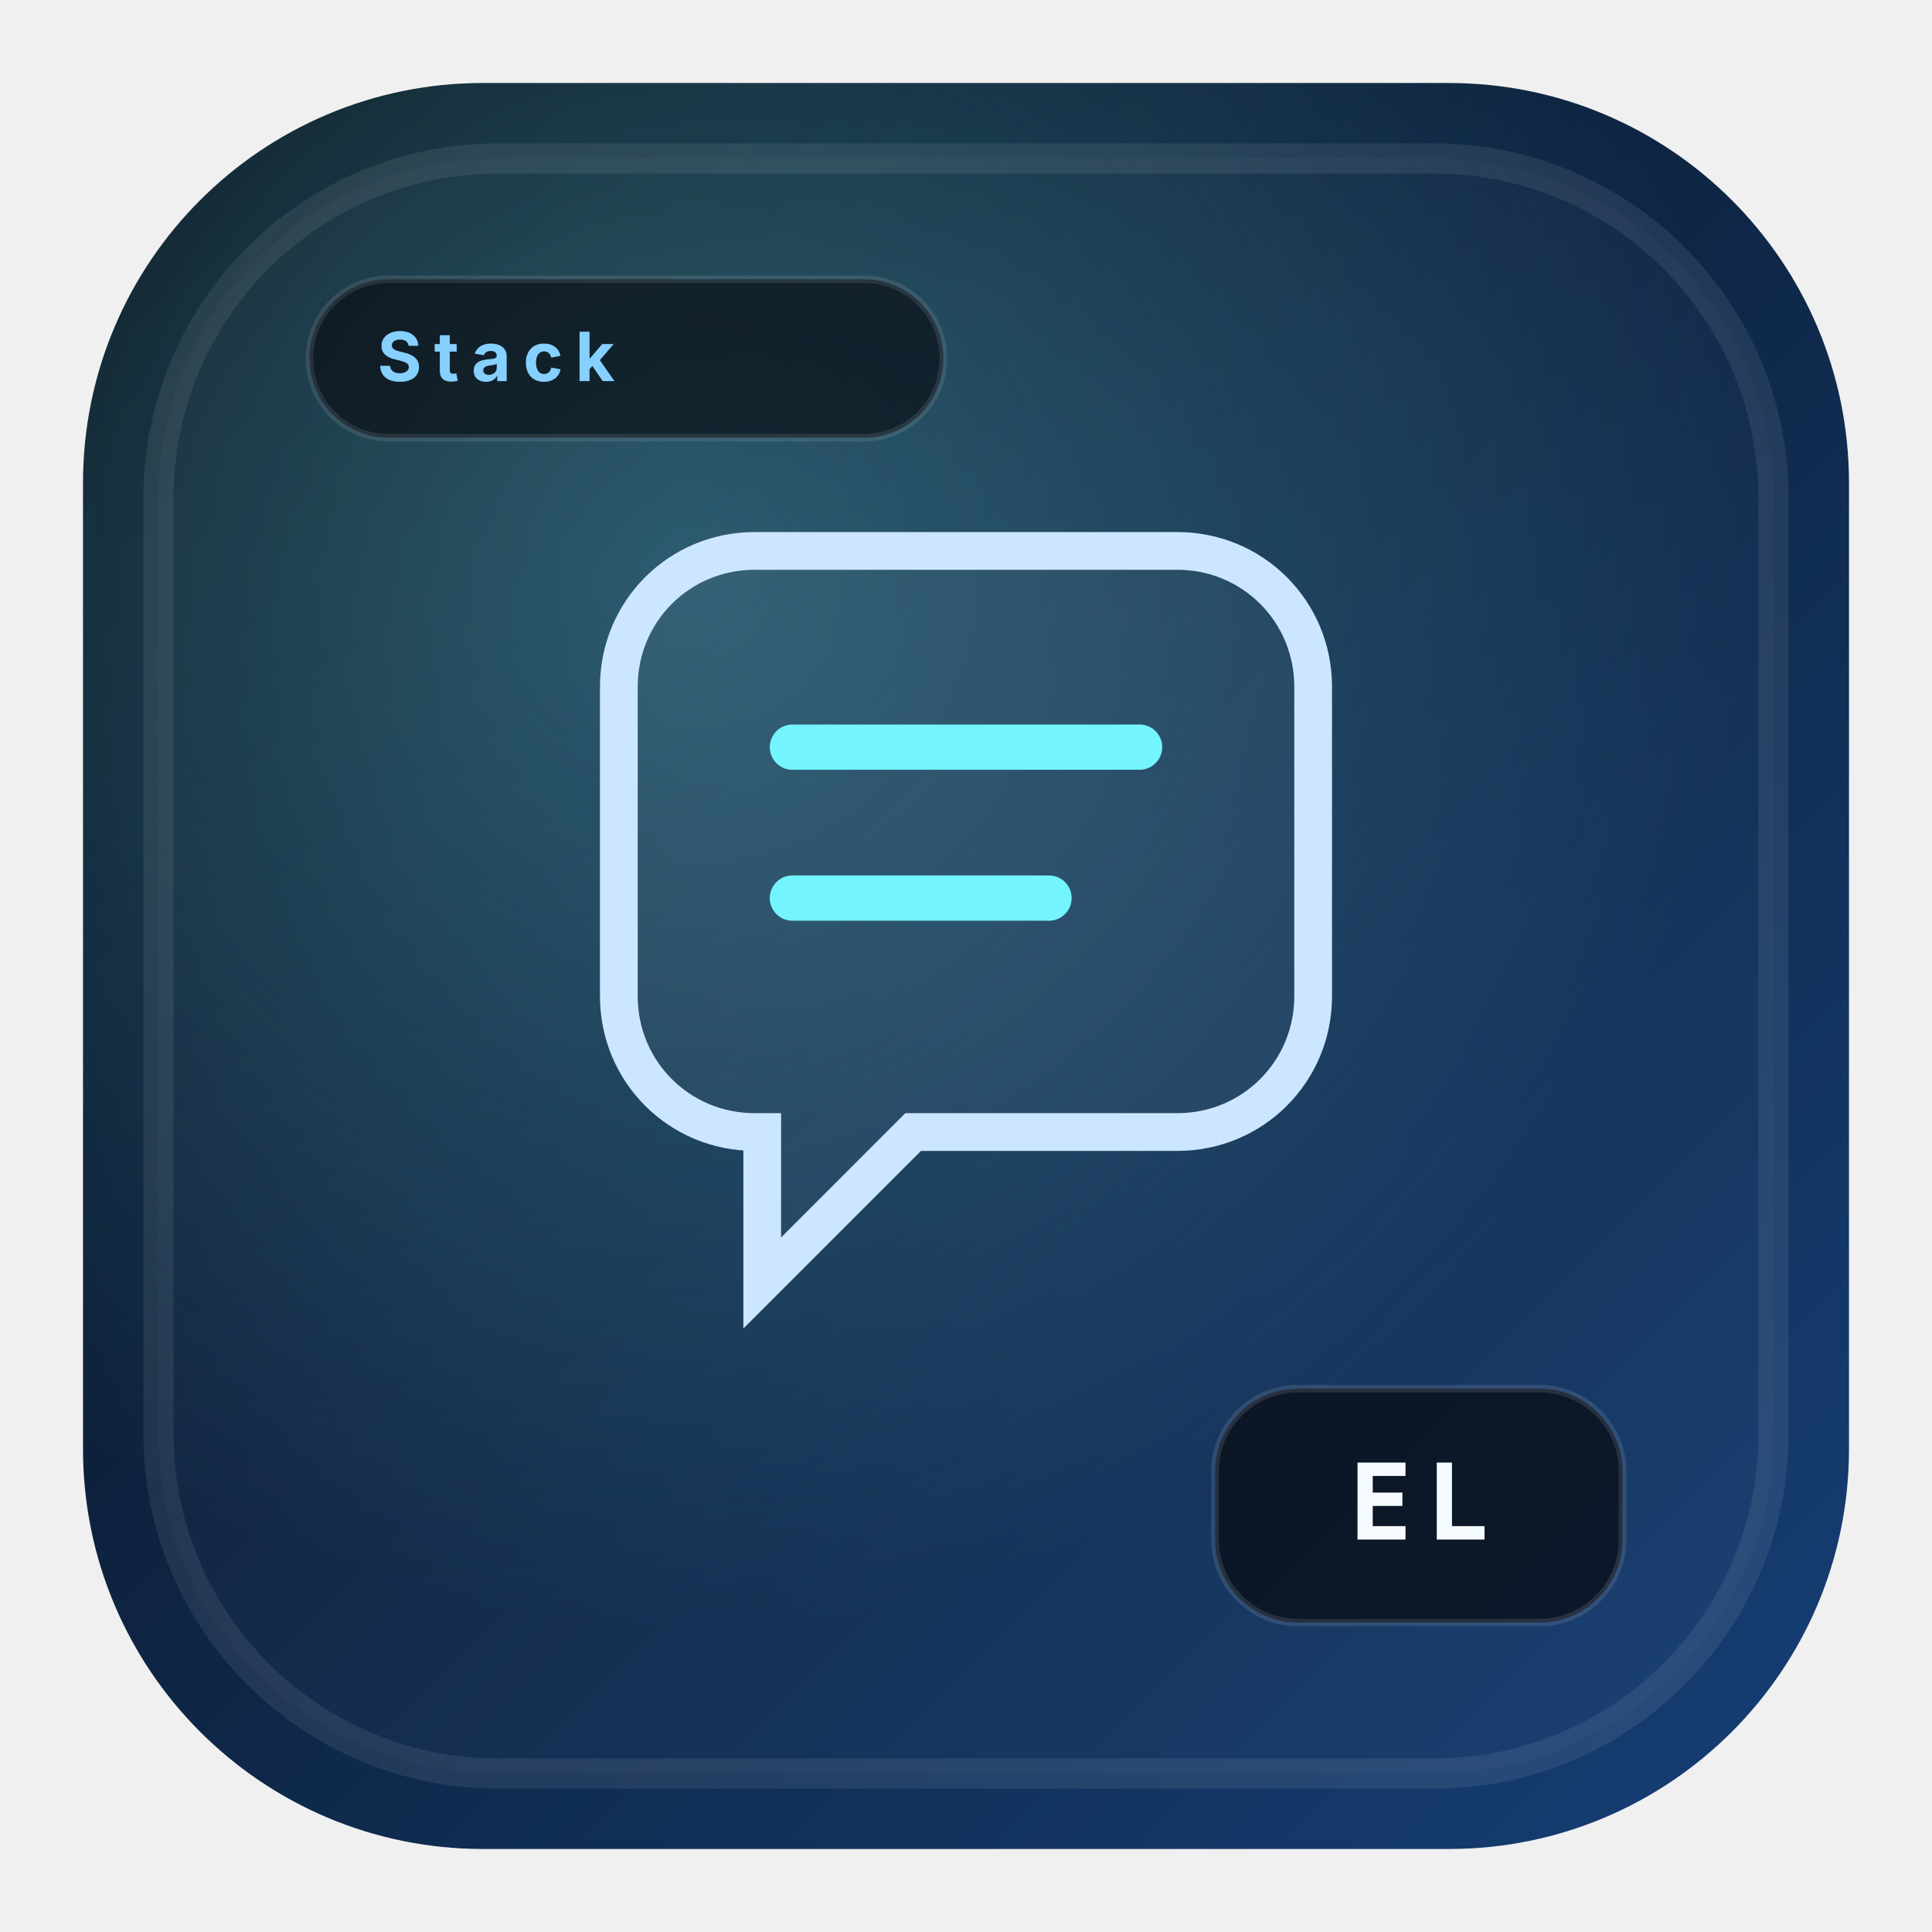
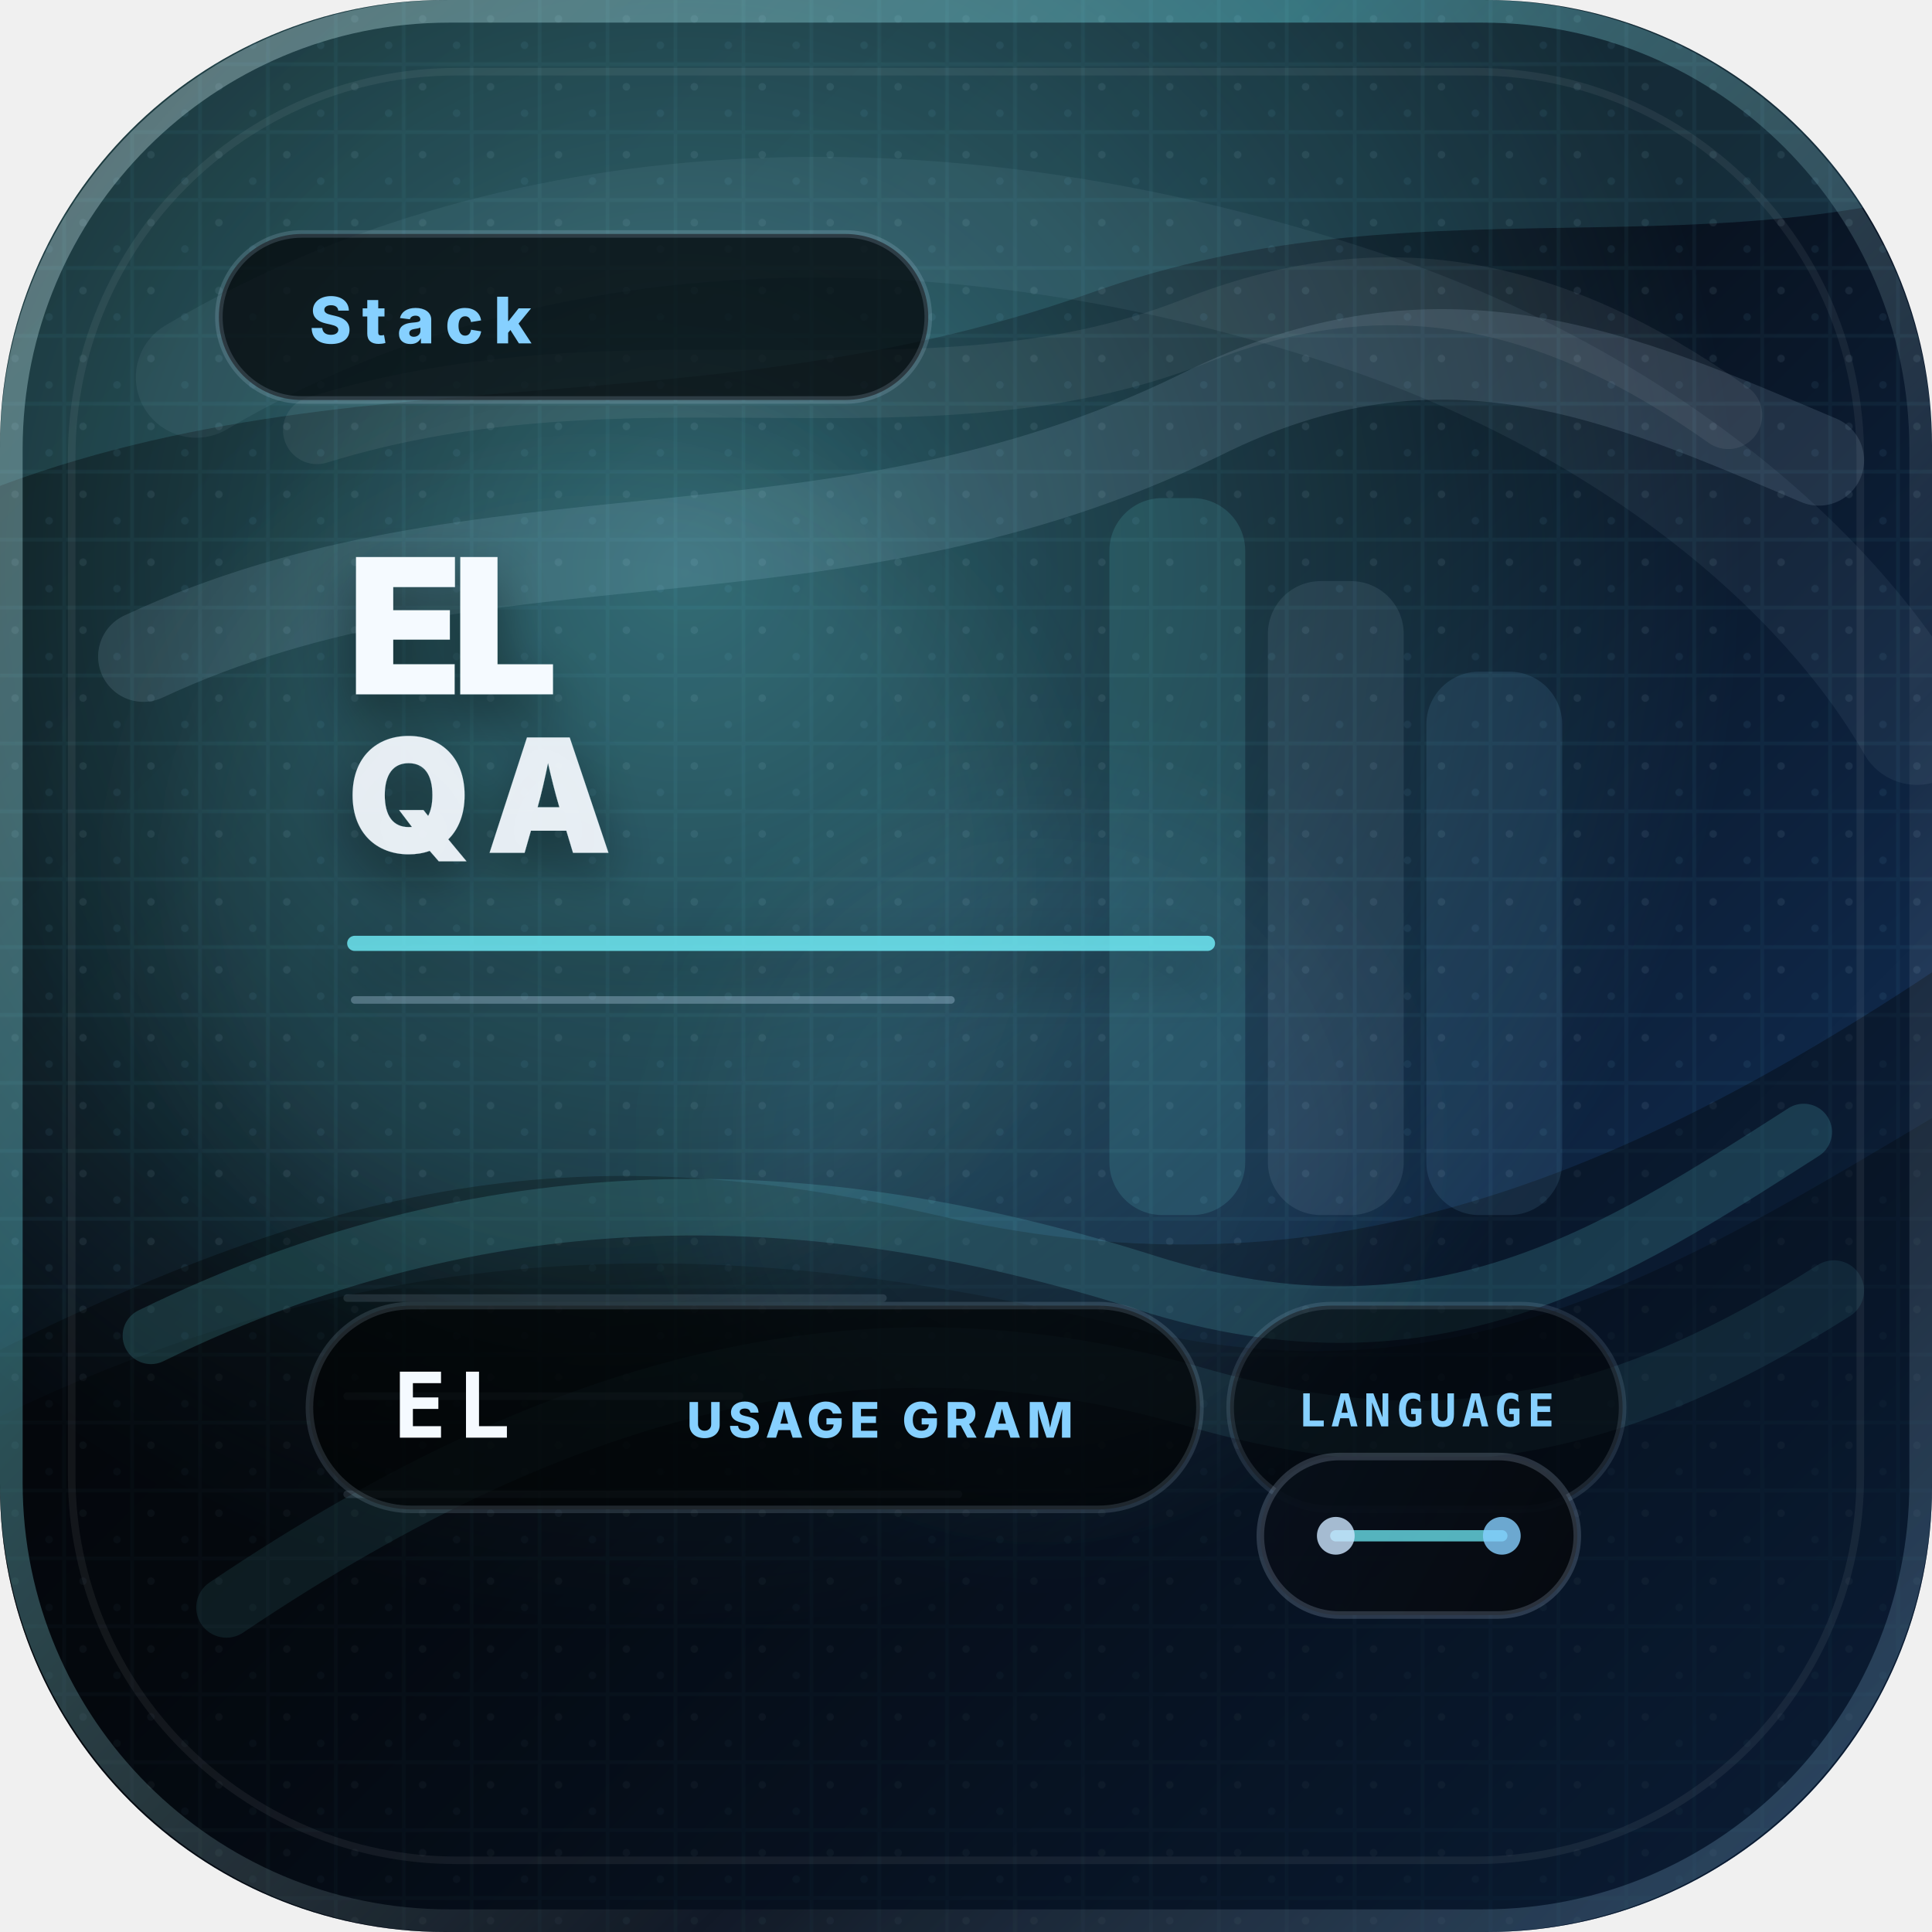
<svg xmlns="http://www.w3.org/2000/svg" width="512" height="512" viewBox="0 0 512 512" fill="none" role="img" aria-label="English Language Q&amp;A icon">
  <defs>
-     <linearGradient id="bg" x1="56" y1="56" x2="456" y2="456" gradientUnits="userSpaceOnUse">
-       <stop stop-color="#08111D" />
+     <clipPath id="tileClip">
+       <rect x="0" y="0" width="512" height="512" rx="118" />
+     </clipPath>
+     <linearGradient id="bg" x1="0" y1="0" x2="512" y2="512" gradientUnits="userSpaceOnUse">
+       <stop stop-color="#020406" />
+       <stop offset="0.48" stop-color="#08111D" />
      <stop offset="1" stop-color="#153C70" />
    </linearGradient>
+     <linearGradient id="line" x1="128" y1="132" x2="394" y2="386" gradientUnits="userSpaceOnUse">
+       <stop stop-color="#CDE6FF" />
+       <stop offset="0.46" stop-color="#74F4FF" />
+       <stop offset="1" stop-color="#86D0FF" />
+     </linearGradient>
+     <linearGradient id="rim" x1="0" y1="0" x2="512" y2="512" gradientUnits="userSpaceOnUse">
+       <stop stop-color="#FFFFFF" stop-opacity="0.62" />
+       <stop offset="0.34" stop-color="#74F4FF" stop-opacity="0.66" />
+       <stop offset="0.68" stop-color="#FFFFFF" stop-opacity="0.08" />
+       <stop offset="1" stop-color="#86D0FF" stop-opacity="0.5" />
+     </linearGradient>
+     <linearGradient id="badge" x1="326" y1="368" x2="434" y2="430" gradientUnits="userSpaceOnUse">
+       <stop stop-color="#08111D" />
+       <stop offset="1" stop-color="#05070B" />
+     </linearGradient>
+     <linearGradient id="coverGlass" x1="84" y1="106" x2="428" y2="406" gradientUnits="userSpaceOnUse">
+       <stop stop-color="#FFFFFF" stop-opacity="0.08" />
+       <stop offset="0.46" stop-color="#74F4FF" stop-opacity="0.025" />
+       <stop offset="1" stop-color="#000000" stop-opacity="0.2" />
+     </linearGradient>
    <radialGradient id="glow" cx="0" cy="0" r="1" gradientUnits="userSpaceOnUse" gradientTransform="translate(180 152) rotate(52) scale(282 282)">
-       <stop stop-color="#74F4FF" stop-opacity="0.28" />
+       <stop stop-color="#74F4FF" stop-opacity="0.36" />
      <stop offset="1" stop-color="#74F4FF" stop-opacity="0" />
    </radialGradient>
+     <pattern id="grain" width="18" height="18" patternUnits="userSpaceOnUse">
+       <path d="M0 17H18M17 0V18" stroke="#74F4FF" stroke-opacity="0.08" stroke-width="1" />
+       <circle cx="4" cy="5" r="1" fill="#CDE6FF" fill-opacity="0.14" />
+       <circle cx="13" cy="12" r="1" fill="#86D0FF" fill-opacity="0.12" />
+     </pattern>
+     <filter id="glyphGlow" x="-40%" y="-40%" width="180%" height="180%" color-interpolation-filters="sRGB">
+       <feDropShadow dx="0" dy="0" stdDeviation="8" flood-color="#74F4FF" flood-opacity="0.42" />
+       <feDropShadow dx="0" dy="16" stdDeviation="18" flood-color="#000000" flood-opacity="0.36" />
+     </filter>
+     <filter id="softBlur" x="-30%" y="-30%" width="160%" height="160%">
+       <feGaussianBlur stdDeviation="18" />
+     </filter>
+     <filter id="titleLift" x="-20%" y="-20%" width="140%" height="140%">
+       <feDropShadow dx="0" dy="6" stdDeviation="7" flood-color="#000000" flood-opacity="0.45" />
+     </filter>
  </defs>
-   <rect x="22" y="22" width="468" height="468" rx="106" fill="url(#bg)" />
-   <rect x="22" y="22" width="468" height="468" rx="106" fill="url(#glow)" />
-   <rect x="42" y="42" width="428" height="428" rx="90" fill="rgba(255,255,255,0.02)" stroke="rgba(255,255,255,0.08)" stroke-width="8" />
-   <path d="M164 182C164 162 180 146 200 146H312C332 146 348 162 348 182V264C348 284 332 300 312 300H242L202 340V300H200C180 300 164 284 164 264V182Z" fill="rgba(255,255,255,0.04)" stroke="#CDE6FF" stroke-width="10" />
-   <path d="M210 198H302" stroke="#74F4FF" stroke-width="12" stroke-linecap="round" />
-   <path d="M210 238H278" stroke="#74F4FF" stroke-width="12" stroke-linecap="round" />
-   <rect x="82" y="74" width="168" height="42" rx="21" fill="rgba(7,10,16,0.64)" stroke="rgba(255,255,255,0.10)" stroke-width="2" />
-   <text x="100" y="101" fill="#86D0FF" font-family="Inter, SF Pro Display, Arial, sans-serif" font-size="18" font-weight="700" letter-spacing="0.18em">Stack</text>
-   <rect x="322" y="368" width="108" height="62" rx="22" fill="rgba(7,10,16,0.72)" stroke="rgba(255,255,255,0.11)" stroke-width="2" />
-   <text x="376" y="408" text-anchor="middle" fill="#F5FAFF" font-family="JetBrains Mono, SF Mono, monospace" font-size="28" font-weight="700" letter-spacing="0.12em">EL</text>
+   <g clip-path="url(#tileClip)">
+     <rect width="512" height="512" fill="url(#bg)" />
+     <rect width="512" height="512" fill="url(#glow)" />
+     <rect width="512" height="512" fill="url(#grain)" opacity="0.55" />
+     <path d="M-20 368C86 312 152 300 248 322C344 344 424 320 532 244V532H-20V368Z" fill="#000000" opacity="0.34" />
+     <path d="M52 100C140 48 252 46 360 82C432 106 484 150 508 192" stroke="#CDE6FF" stroke-width="32" stroke-linecap="round" opacity="0.06" />
+     <path d="M60 426C152 364 232 346 316 370C378 388 426 380 486 342" stroke="#74F4FF" stroke-width="16" stroke-linecap="round" opacity="0.11" />
+     <g opacity="0.94">
+       <path d="M-34 144C72 88 174 118 288 78C382 44 462 78 550 38V-30H-34V144Z" fill="#74F4FF" fill-opacity="0.13" />
+       <path d="M-28 390C86 326 186 324 300 352C398 376 462 324 540 280V552H-28V390Z" fill="#000000" fill-opacity="0.27" />
+       <path d="M38 174C128 132 220 158 318 110C382 78 430 100 482 122" fill="none" stroke="#CDE6FF" stroke-opacity="0.13" stroke-width="24" stroke-linecap="round" />
+       <path d="M40 354C134 308 222 314 304 340C380 364 428 332 478 300" fill="none" stroke="#74F4FF" stroke-opacity="0.16" stroke-width="15" stroke-linecap="round" />
+       <circle cx="158" cy="231" r="116" fill="#74F4FF" fill-opacity="0.08" filter="url(#softBlur)" />
+       <circle cx="276" cy="303" r="88" fill="#86D0FF" fill-opacity="0.08" filter="url(#softBlur)" />
+       <path d="M84 114C168 88 244 116 316 88C366 68 410 76 458 110" fill="none" stroke="#FFFFFF" stroke-opacity="0.07" stroke-width="18" stroke-linecap="round" />
+     </g>
+     <g opacity="0.76">
+       <rect x="294" y="132" width="36" height="190" rx="14" fill="#74F4FF" fill-opacity="0.16" />
+       <rect x="336" y="154" width="36" height="168" rx="14" fill="#CDE6FF" fill-opacity="0.12" />
+       <rect x="378" y="178" width="36" height="144" rx="14" fill="#86D0FF" fill-opacity="0.14" />
+       <path d="M92 344H234M92 370H196M92 396H254" stroke="#CDE6FF" stroke-opacity="0.16" stroke-width="2" stroke-linecap="round" />
+     </g>
+     <g filter="url(#titleLift)">
+       <text x="92" y="184" fill="#F5FAFF" font-family="Inter, SF Pro Display, Arial, sans-serif" font-size="50" font-weight="900" letter-spacing="-0.06em">EL</text>
+       <text x="92" y="226" fill="#F5FAFF" fill-opacity="0.92" font-family="Inter, SF Pro Display, Arial, sans-serif" font-size="42" font-weight="900" letter-spacing="-0.055em">Q A</text>
+       <path d="M94 250H320" stroke="#74F4FF" stroke-width="4" stroke-linecap="round" opacity="0.78" />
+       <path d="M94 265H252" stroke="#CDE6FF" stroke-width="2" stroke-linecap="round" opacity="0.28" />
+     </g>
+     <g>
+       <rect x="82" y="346" width="236" height="54" rx="27" fill="#020406" fill-opacity="0.76" stroke="#CDE6FF" stroke-opacity="0.14" stroke-width="2" />
+       <text x="104" y="381" fill="#F5FAFF" font-family="JetBrains Mono, SF Mono, monospace" font-size="24" font-weight="900" letter-spacing="0.1em">EL</text>
+       <text x="182" y="381" fill="#86D0FF" font-family="Inter, SF Pro Display, Arial, sans-serif" font-size="13" font-weight="800" letter-spacing="0.12em">USAGE GRAM</text>
+       <rect x="326" y="346" width="104" height="54" rx="27" fill="#020406" fill-opacity="0.58" stroke="#CDE6FF" stroke-opacity="0.12" stroke-width="2" />
+       <text x="378" y="378" text-anchor="middle" fill="#86D0FF" font-family="JetBrains Mono, SF Mono, monospace" font-size="12" font-weight="800" letter-spacing="0.12em">LANGUAGE</text>
+     </g>
+     <rect x="58" y="62" width="188" height="44" rx="22" fill="#020406" fill-opacity="0.72" stroke="#CDE6FF" stroke-opacity="0.16" stroke-width="2" />
+     <text x="82" y="91" fill="#86D0FF" font-family="Inter, SF Pro Display, Arial, sans-serif" font-size="17" font-weight="800" letter-spacing="0.16em">Stack</text>
+     <rect x="334" y="386" width="84" height="42" rx="21" fill="url(#badge)" fill-opacity="0.92" stroke="#CDE6FF" stroke-opacity="0.18" stroke-width="2" />
+     <path d="M354 407H398" stroke="#74F4FF" stroke-opacity="0.72" stroke-width="3" stroke-linecap="round" />
+     <circle cx="354" cy="407" r="5" fill="#CDE6FF" opacity="0.8" />
+     <circle cx="398" cy="407" r="5" fill="#86D0FF" opacity="0.8" />
+   </g>
+   <rect x="3" y="3" width="506" height="506" rx="116" stroke="url(#rim)" stroke-opacity="0.5" stroke-width="6" />
+   <rect x="19" y="19" width="474" height="474" rx="102" stroke="#FFFFFF" stroke-opacity="0.06" stroke-width="2" />
</svg>
